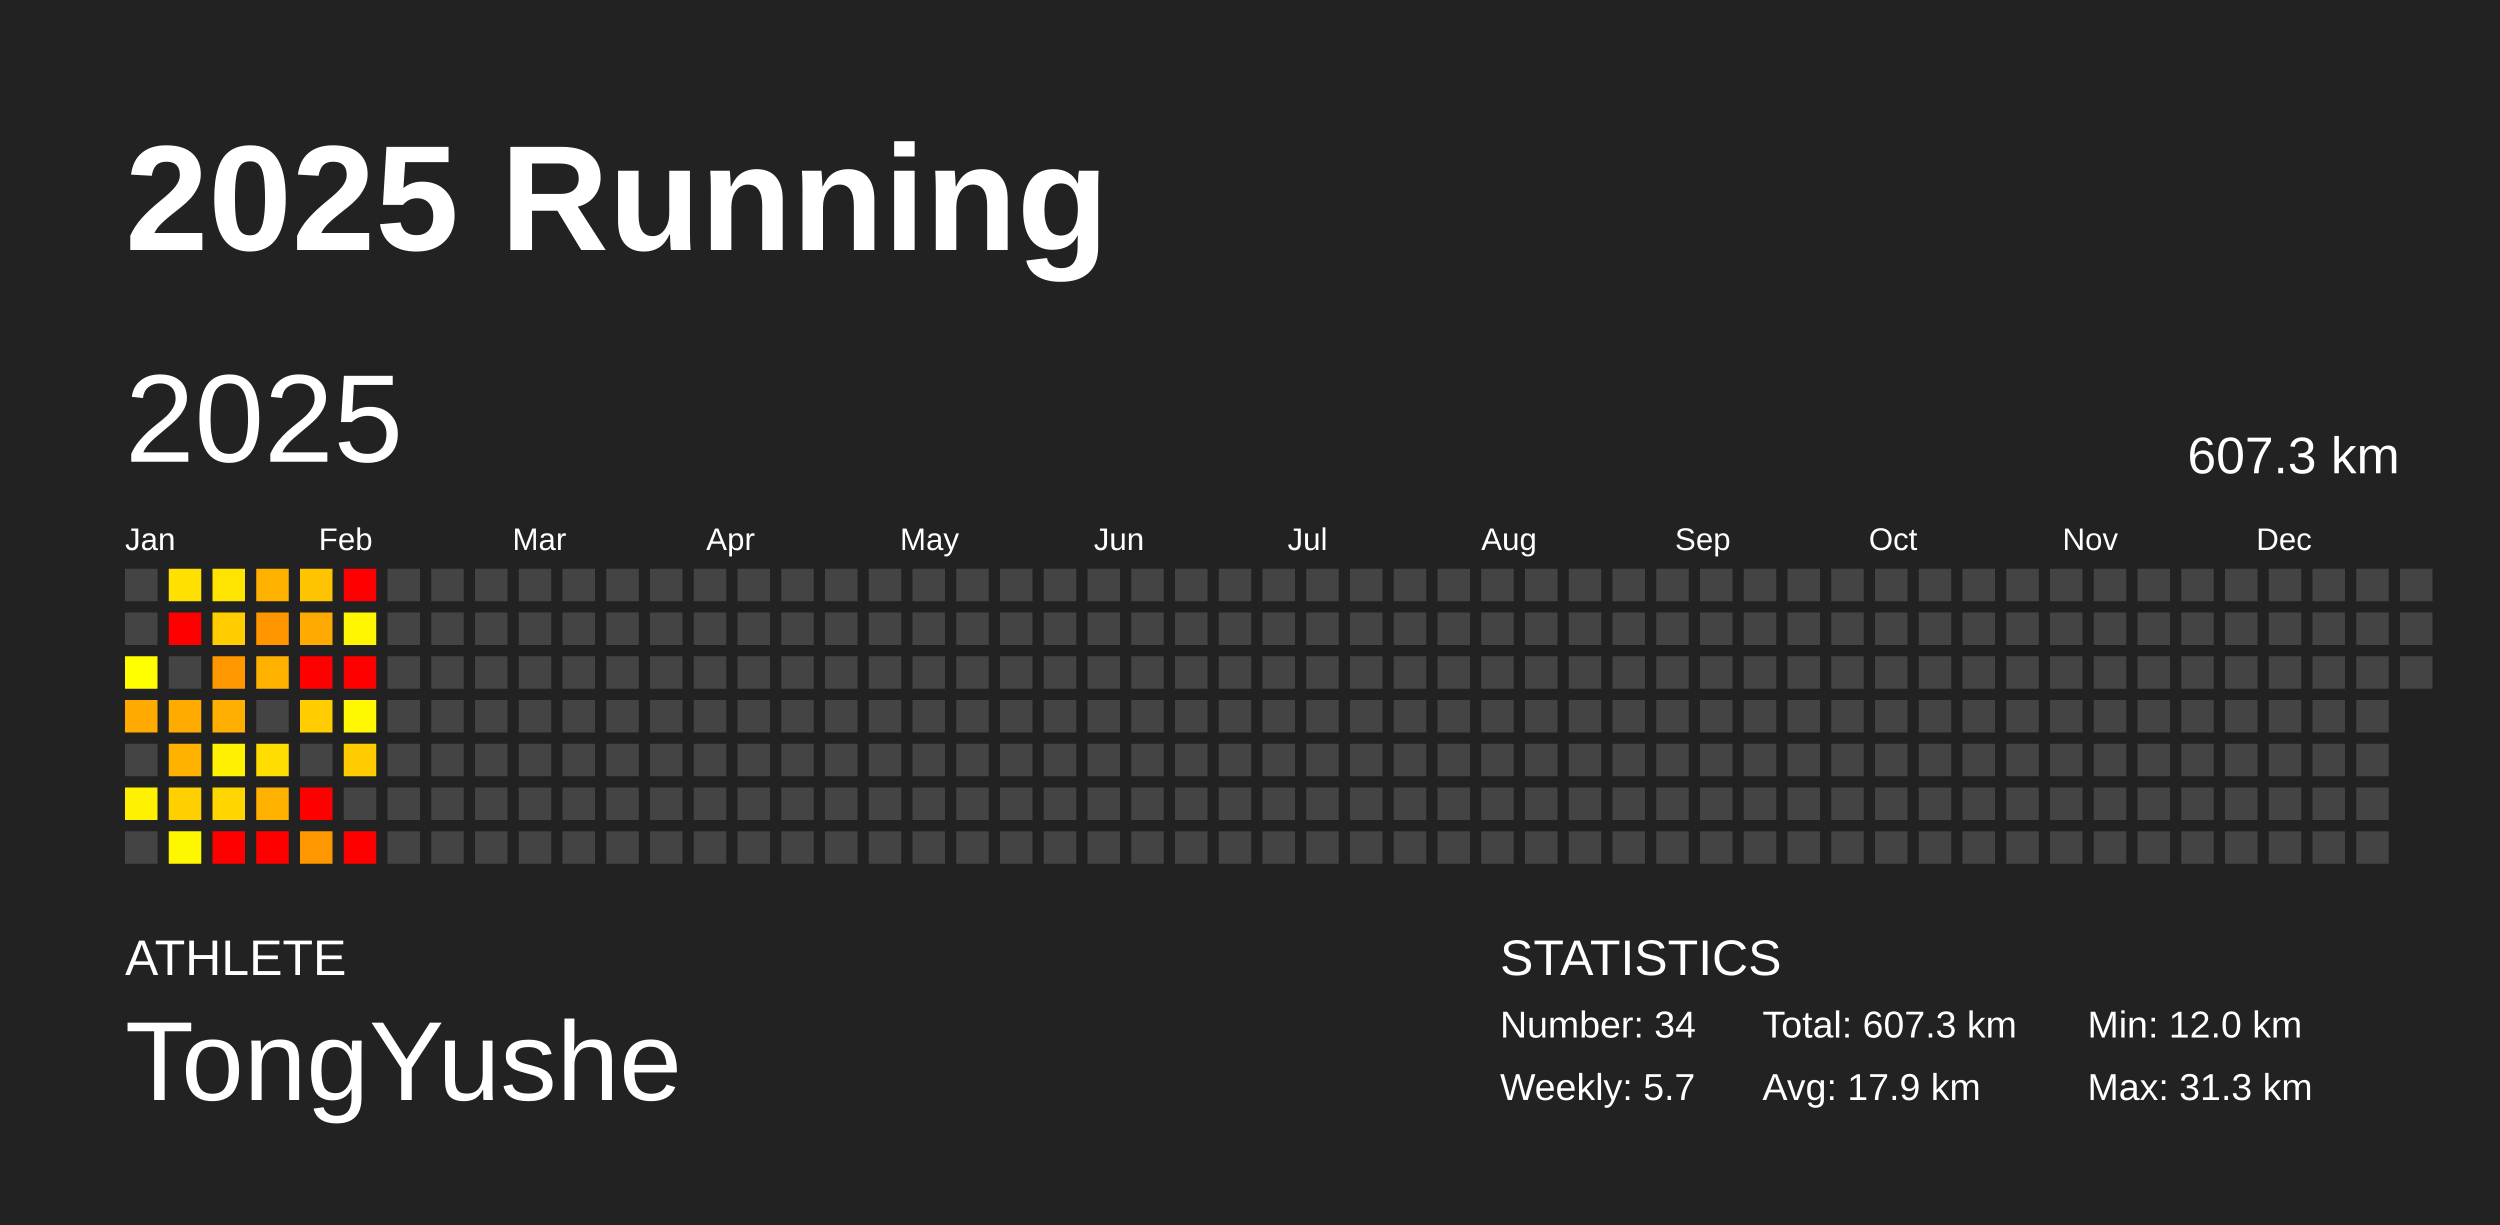
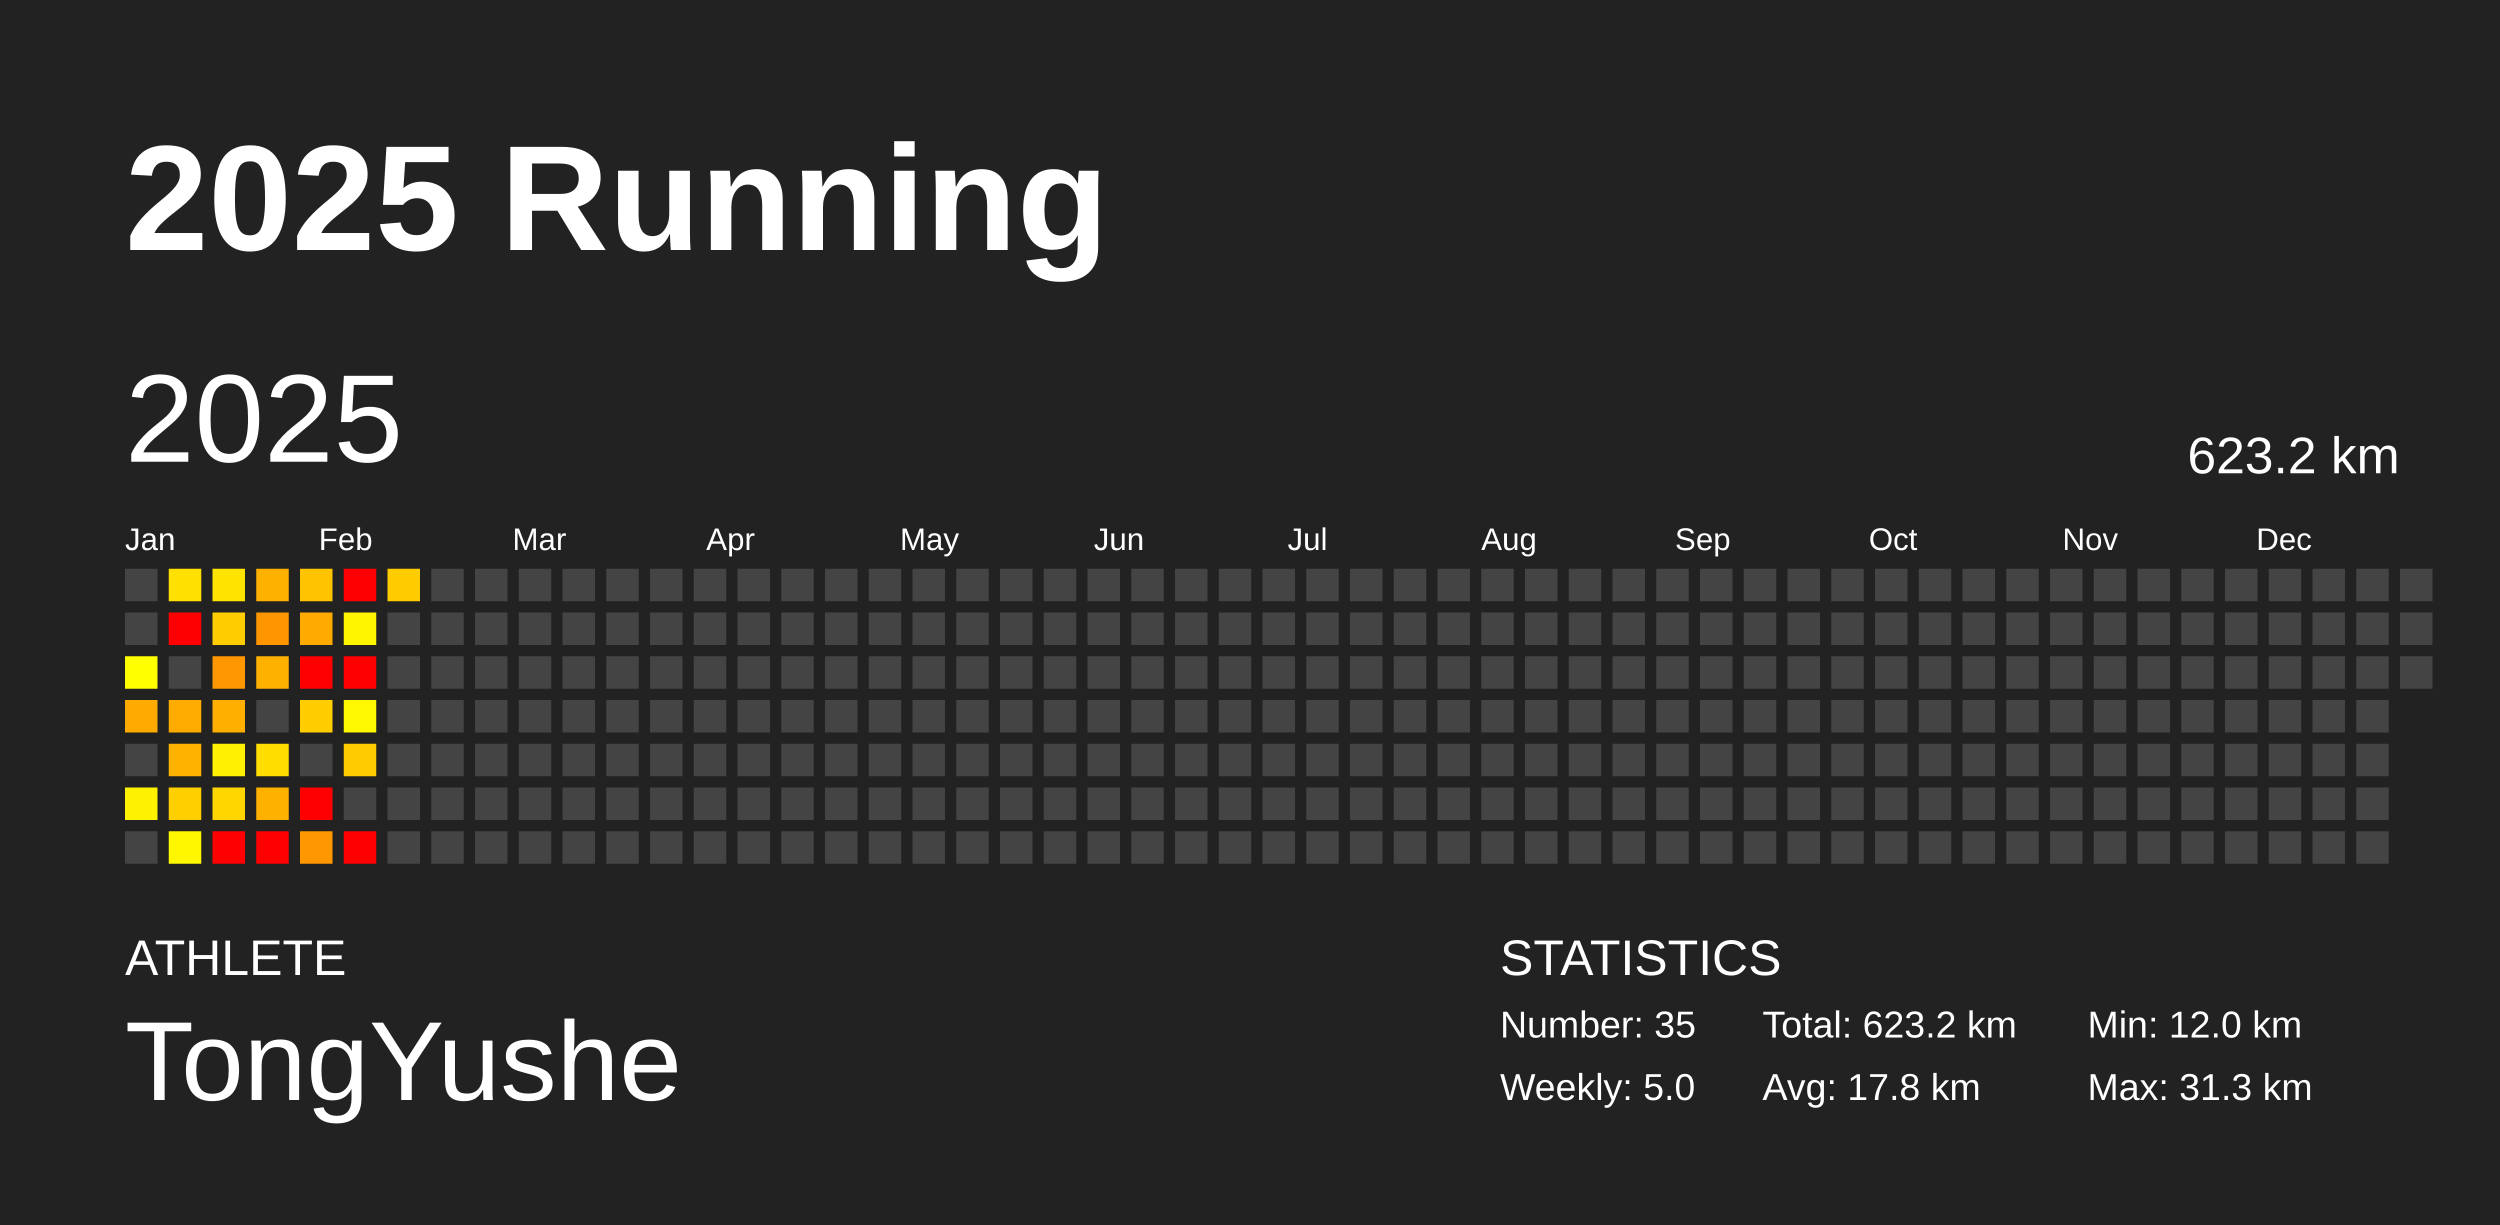
<svg xmlns="http://www.w3.org/2000/svg" baseProfile="full" height="98mm" version="1.1" viewBox="0,0,200,98" width="200mm">
  <defs />
  <rect fill="#222222" height="98" width="200" x="0" y="0" />
  <text fill="#FFFFFF" style="font-size:12px; font-family:Arial; font-weight:bold;" x="10" y="20">2025 Running</text>
  <text fill="#FFFFFF" style="font-size:4px; font-family:Arial" x="10" y="78">ATHLETE</text>
  <text fill="#FFFFFF" style="font-size:9px; font-family:Arial" x="10" y="88">TongYushe</text>
  <text fill="#FFFFFF" style="font-size:4px; font-family:Arial" x="120" y="78">STATISTICS</text>
-   <text fill="#FFFFFF" style="font-size:3px; font-family:Arial" x="120" y="83">Number: 34</text>
-   <text fill="#FFFFFF" style="font-size:3px; font-family:Arial" x="120" y="88">Weekly: 5.7</text>
-   <text fill="#FFFFFF" style="font-size:3px; font-family:Arial" x="141" y="83">Total: 607.3 km</text>
-   <text fill="#FFFFFF" style="font-size:3px; font-family:Arial" x="141" y="88">Avg: 17.9 km</text>
+   <text fill="#FFFFFF" style="font-size:3px; font-family:Arial" x="120" y="83">Number: 35</text>
+   <text fill="#FFFFFF" style="font-size:3px; font-family:Arial" x="120" y="88">Weekly: 5.0</text>
+   <text fill="#FFFFFF" style="font-size:3px; font-family:Arial" x="141" y="83">Total: 623.2 km</text>
+   <text fill="#FFFFFF" style="font-size:3px; font-family:Arial" x="141" y="88">Avg: 17.8 km</text>
  <text fill="#FFFFFF" style="font-size:3px; font-family:Arial" x="167" y="83">Min: 12.0 km</text>
  <text fill="#FFFFFF" style="font-size:3px; font-family:Arial" x="167" y="88">Max: 31.3 km</text>
  <text dominant-baseline="hanging" fill="#FFFFFF" style="font-size:10.0px; font-family:Arial;" x="10" y="30">2025</text>
-   <text dominant-baseline="hanging" fill="#FFFFFF" style="font-size:4.125px; font-family:Arial;" x="175" y="35">607.3 km</text>
+   <text dominant-baseline="hanging" fill="#FFFFFF" style="font-size:4.125px; font-family:Arial;" x="175" y="35">623.2 km</text>
  <text fill="#FFFFFF" style="font-size:2.5px; font-family:Arial" x="10.0" y="44">Jan</text>
  <text fill="#FFFFFF" style="font-size:2.5px; font-family:Arial" x="25.5" y="44">Feb</text>
  <text fill="#FFFFFF" style="font-size:2.5px; font-family:Arial" x="41.0" y="44">Mar</text>
  <text fill="#FFFFFF" style="font-size:2.5px; font-family:Arial" x="56.5" y="44">Apr</text>
  <text fill="#FFFFFF" style="font-size:2.5px; font-family:Arial" x="72.0" y="44">May</text>
  <text fill="#FFFFFF" style="font-size:2.5px; font-family:Arial" x="87.5" y="44">Jun</text>
  <text fill="#FFFFFF" style="font-size:2.5px; font-family:Arial" x="103.0" y="44">Jul</text>
  <text fill="#FFFFFF" style="font-size:2.5px; font-family:Arial" x="118.5" y="44">Aug</text>
  <text fill="#FFFFFF" style="font-size:2.5px; font-family:Arial" x="134.0" y="44">Sep</text>
  <text fill="#FFFFFF" style="font-size:2.5px; font-family:Arial" x="149.5" y="44">Oct</text>
  <text fill="#FFFFFF" style="font-size:2.5px; font-family:Arial" x="165.0" y="44">Nov</text>
  <text fill="#FFFFFF" style="font-size:2.5px; font-family:Arial" x="180.5" y="44">Dec</text>
  <rect fill="#444444" height="2.6" width="2.6" x="10.0" y="45.5" />
  <rect fill="#444444" height="2.6" width="2.6" x="10.0" y="49.0" />
  <rect fill="#ffff00" height="2.6" width="2.6" x="10.0" y="52.5" />
  <rect fill="#ffaa00" height="2.6" width="2.6" x="10.0" y="56.0" />
  <rect fill="#444444" height="2.6" width="2.6" x="10.0" y="59.5" />
  <rect fill="#fff200" height="2.6" width="2.6" x="10.0" y="63.0" />
  <rect fill="#444444" height="2.6" width="2.6" x="10.0" y="66.5" />
  <rect fill="#ffe000" height="2.6" width="2.6" x="13.5" y="45.5" />
  <rect fill="red" height="2.6" width="2.6" x="13.5" y="49.0" />
  <rect fill="#444444" height="2.6" width="2.6" x="13.5" y="52.5" />
  <rect fill="#ffab00" height="2.6" width="2.6" x="13.5" y="56.0" />
  <rect fill="#ffb200" height="2.6" width="2.6" x="13.5" y="59.5" />
  <rect fill="#ffcf00" height="2.6" width="2.6" x="13.5" y="63.0" />
  <rect fill="#fff700" height="2.6" width="2.6" x="13.5" y="66.5" />
  <rect fill="#ffe400" height="2.6" width="2.6" x="17.0" y="45.5" />
  <rect fill="#ffcd00" height="2.6" width="2.6" x="17.0" y="49.0" />
  <rect fill="#ff9800" height="2.6" width="2.6" x="17.0" y="52.5" />
  <rect fill="#ffaf00" height="2.6" width="2.6" x="17.0" y="56.0" />
  <rect fill="#fff100" height="2.6" width="2.6" x="17.0" y="59.5" />
  <rect fill="#ffd600" height="2.6" width="2.6" x="17.0" y="63.0" />
  <rect fill="red" height="2.6" width="2.6" x="17.0" y="66.5" />
  <rect fill="#ffb100" height="2.6" width="2.6" x="20.5" y="45.5" />
  <rect fill="#ff9600" height="2.6" width="2.6" x="20.5" y="49.0" />
  <rect fill="#ffb100" height="2.6" width="2.6" x="20.5" y="52.5" />
  <rect fill="#444444" height="2.6" width="2.6" x="20.5" y="56.0" />
  <rect fill="#ffdd00" height="2.6" width="2.6" x="20.5" y="59.5" />
  <rect fill="#ffb100" height="2.6" width="2.6" x="20.5" y="63.0" />
  <rect fill="red" height="2.6" width="2.6" x="20.5" y="66.5" />
  <rect fill="#ffc300" height="2.6" width="2.6" x="24.0" y="45.5" />
  <rect fill="#ffaa00" height="2.6" width="2.6" x="24.0" y="49.0" />
  <rect fill="red" height="2.6" width="2.6" x="24.0" y="52.5" />
  <rect fill="#ffcd00" height="2.6" width="2.6" x="24.0" y="56.0" />
  <rect fill="#444444" height="2.6" width="2.6" x="24.0" y="59.5" />
  <rect fill="red" height="2.6" width="2.6" x="24.0" y="63.0" />
  <rect fill="#ff9800" height="2.6" width="2.6" x="24.0" y="66.5" />
  <rect fill="red" height="2.6" width="2.6" x="27.5" y="45.5" />
  <rect fill="#fff500" height="2.6" width="2.6" x="27.5" y="49.0" />
  <rect fill="red" height="2.6" width="2.6" x="27.5" y="52.5" />
  <rect fill="#fff800" height="2.6" width="2.6" x="27.5" y="56.0" />
  <rect fill="#ffcb00" height="2.6" width="2.6" x="27.5" y="59.5" />
  <rect fill="#444444" height="2.6" width="2.6" x="27.5" y="63.0" />
  <rect fill="red" height="2.6" width="2.6" x="27.5" y="66.5" />
-   <rect fill="#444444" height="2.6" width="2.6" x="31.0" y="45.5" />
+   <rect fill="#ffcc00" height="2.6" width="2.6" x="31.0" y="45.5" />
  <rect fill="#444444" height="2.6" width="2.6" x="31.0" y="49.0" />
  <rect fill="#444444" height="2.6" width="2.6" x="31.0" y="52.5" />
  <rect fill="#444444" height="2.6" width="2.6" x="31.0" y="56.0" />
  <rect fill="#444444" height="2.6" width="2.6" x="31.0" y="59.5" />
  <rect fill="#444444" height="2.6" width="2.6" x="31.0" y="63.0" />
  <rect fill="#444444" height="2.6" width="2.6" x="31.0" y="66.5" />
  <rect fill="#444444" height="2.6" width="2.6" x="34.5" y="45.5" />
  <rect fill="#444444" height="2.6" width="2.6" x="34.5" y="49.0" />
  <rect fill="#444444" height="2.6" width="2.6" x="34.5" y="52.5" />
  <rect fill="#444444" height="2.6" width="2.6" x="34.5" y="56.0" />
  <rect fill="#444444" height="2.6" width="2.6" x="34.5" y="59.5" />
  <rect fill="#444444" height="2.6" width="2.6" x="34.5" y="63.0" />
  <rect fill="#444444" height="2.6" width="2.6" x="34.5" y="66.5" />
  <rect fill="#444444" height="2.6" width="2.6" x="38.0" y="45.5" />
  <rect fill="#444444" height="2.6" width="2.6" x="38.0" y="49.0" />
  <rect fill="#444444" height="2.6" width="2.6" x="38.0" y="52.5" />
  <rect fill="#444444" height="2.6" width="2.6" x="38.0" y="56.0" />
  <rect fill="#444444" height="2.6" width="2.6" x="38.0" y="59.5" />
  <rect fill="#444444" height="2.6" width="2.6" x="38.0" y="63.0" />
  <rect fill="#444444" height="2.6" width="2.6" x="38.0" y="66.5" />
  <rect fill="#444444" height="2.6" width="2.6" x="41.5" y="45.5" />
  <rect fill="#444444" height="2.6" width="2.6" x="41.5" y="49.0" />
  <rect fill="#444444" height="2.6" width="2.6" x="41.5" y="52.5" />
  <rect fill="#444444" height="2.6" width="2.6" x="41.5" y="56.0" />
  <rect fill="#444444" height="2.6" width="2.6" x="41.5" y="59.5" />
  <rect fill="#444444" height="2.6" width="2.6" x="41.5" y="63.0" />
  <rect fill="#444444" height="2.6" width="2.6" x="41.5" y="66.5" />
  <rect fill="#444444" height="2.6" width="2.6" x="45.0" y="45.5" />
  <rect fill="#444444" height="2.6" width="2.6" x="45.0" y="49.0" />
  <rect fill="#444444" height="2.6" width="2.6" x="45.0" y="52.5" />
  <rect fill="#444444" height="2.6" width="2.6" x="45.0" y="56.0" />
  <rect fill="#444444" height="2.6" width="2.6" x="45.0" y="59.5" />
  <rect fill="#444444" height="2.6" width="2.6" x="45.0" y="63.0" />
  <rect fill="#444444" height="2.6" width="2.6" x="45.0" y="66.5" />
  <rect fill="#444444" height="2.6" width="2.6" x="48.5" y="45.5" />
  <rect fill="#444444" height="2.6" width="2.6" x="48.5" y="49.0" />
  <rect fill="#444444" height="2.6" width="2.6" x="48.5" y="52.5" />
  <rect fill="#444444" height="2.6" width="2.6" x="48.5" y="56.0" />
  <rect fill="#444444" height="2.6" width="2.6" x="48.5" y="59.5" />
  <rect fill="#444444" height="2.6" width="2.6" x="48.5" y="63.0" />
  <rect fill="#444444" height="2.6" width="2.6" x="48.5" y="66.5" />
  <rect fill="#444444" height="2.6" width="2.6" x="52.0" y="45.5" />
  <rect fill="#444444" height="2.6" width="2.6" x="52.0" y="49.0" />
  <rect fill="#444444" height="2.6" width="2.6" x="52.0" y="52.5" />
  <rect fill="#444444" height="2.6" width="2.6" x="52.0" y="56.0" />
  <rect fill="#444444" height="2.6" width="2.6" x="52.0" y="59.5" />
  <rect fill="#444444" height="2.6" width="2.6" x="52.0" y="63.0" />
  <rect fill="#444444" height="2.6" width="2.6" x="52.0" y="66.5" />
  <rect fill="#444444" height="2.6" width="2.6" x="55.5" y="45.5" />
  <rect fill="#444444" height="2.6" width="2.6" x="55.5" y="49.0" />
  <rect fill="#444444" height="2.6" width="2.6" x="55.5" y="52.5" />
  <rect fill="#444444" height="2.6" width="2.6" x="55.5" y="56.0" />
  <rect fill="#444444" height="2.6" width="2.6" x="55.5" y="59.5" />
  <rect fill="#444444" height="2.6" width="2.6" x="55.5" y="63.0" />
  <rect fill="#444444" height="2.6" width="2.6" x="55.5" y="66.5" />
  <rect fill="#444444" height="2.6" width="2.6" x="59.0" y="45.5" />
  <rect fill="#444444" height="2.6" width="2.6" x="59.0" y="49.0" />
  <rect fill="#444444" height="2.6" width="2.6" x="59.0" y="52.5" />
  <rect fill="#444444" height="2.6" width="2.6" x="59.0" y="56.0" />
  <rect fill="#444444" height="2.6" width="2.6" x="59.0" y="59.5" />
  <rect fill="#444444" height="2.6" width="2.6" x="59.0" y="63.0" />
  <rect fill="#444444" height="2.6" width="2.6" x="59.0" y="66.5" />
  <rect fill="#444444" height="2.6" width="2.6" x="62.5" y="45.5" />
  <rect fill="#444444" height="2.6" width="2.6" x="62.5" y="49.0" />
  <rect fill="#444444" height="2.6" width="2.6" x="62.5" y="52.5" />
  <rect fill="#444444" height="2.6" width="2.6" x="62.5" y="56.0" />
  <rect fill="#444444" height="2.6" width="2.6" x="62.5" y="59.5" />
  <rect fill="#444444" height="2.6" width="2.6" x="62.5" y="63.0" />
  <rect fill="#444444" height="2.6" width="2.6" x="62.5" y="66.5" />
  <rect fill="#444444" height="2.6" width="2.6" x="66.0" y="45.5" />
  <rect fill="#444444" height="2.6" width="2.6" x="66.0" y="49.0" />
  <rect fill="#444444" height="2.6" width="2.6" x="66.0" y="52.5" />
  <rect fill="#444444" height="2.6" width="2.6" x="66.0" y="56.0" />
  <rect fill="#444444" height="2.6" width="2.6" x="66.0" y="59.5" />
  <rect fill="#444444" height="2.6" width="2.6" x="66.0" y="63.0" />
  <rect fill="#444444" height="2.6" width="2.6" x="66.0" y="66.5" />
  <rect fill="#444444" height="2.6" width="2.6" x="69.5" y="45.5" />
  <rect fill="#444444" height="2.6" width="2.6" x="69.5" y="49.0" />
  <rect fill="#444444" height="2.6" width="2.6" x="69.5" y="52.5" />
  <rect fill="#444444" height="2.6" width="2.6" x="69.5" y="56.0" />
  <rect fill="#444444" height="2.6" width="2.6" x="69.5" y="59.5" />
  <rect fill="#444444" height="2.6" width="2.6" x="69.5" y="63.0" />
  <rect fill="#444444" height="2.6" width="2.6" x="69.5" y="66.5" />
  <rect fill="#444444" height="2.6" width="2.6" x="73.0" y="45.5" />
  <rect fill="#444444" height="2.6" width="2.6" x="73.0" y="49.0" />
  <rect fill="#444444" height="2.6" width="2.6" x="73.0" y="52.5" />
  <rect fill="#444444" height="2.6" width="2.6" x="73.0" y="56.0" />
  <rect fill="#444444" height="2.6" width="2.6" x="73.0" y="59.5" />
  <rect fill="#444444" height="2.6" width="2.6" x="73.0" y="63.0" />
  <rect fill="#444444" height="2.6" width="2.6" x="73.0" y="66.5" />
  <rect fill="#444444" height="2.6" width="2.6" x="76.5" y="45.5" />
  <rect fill="#444444" height="2.6" width="2.6" x="76.5" y="49.0" />
  <rect fill="#444444" height="2.6" width="2.6" x="76.5" y="52.5" />
  <rect fill="#444444" height="2.6" width="2.6" x="76.5" y="56.0" />
  <rect fill="#444444" height="2.6" width="2.6" x="76.5" y="59.5" />
  <rect fill="#444444" height="2.6" width="2.6" x="76.5" y="63.0" />
  <rect fill="#444444" height="2.6" width="2.6" x="76.5" y="66.5" />
  <rect fill="#444444" height="2.6" width="2.6" x="80.0" y="45.5" />
  <rect fill="#444444" height="2.6" width="2.6" x="80.0" y="49.0" />
  <rect fill="#444444" height="2.6" width="2.6" x="80.0" y="52.5" />
  <rect fill="#444444" height="2.6" width="2.6" x="80.0" y="56.0" />
  <rect fill="#444444" height="2.6" width="2.6" x="80.0" y="59.5" />
  <rect fill="#444444" height="2.6" width="2.6" x="80.0" y="63.0" />
  <rect fill="#444444" height="2.6" width="2.6" x="80.0" y="66.5" />
  <rect fill="#444444" height="2.6" width="2.6" x="83.5" y="45.5" />
  <rect fill="#444444" height="2.6" width="2.6" x="83.5" y="49.0" />
  <rect fill="#444444" height="2.6" width="2.6" x="83.5" y="52.5" />
  <rect fill="#444444" height="2.6" width="2.6" x="83.5" y="56.0" />
  <rect fill="#444444" height="2.6" width="2.6" x="83.5" y="59.5" />
  <rect fill="#444444" height="2.6" width="2.6" x="83.5" y="63.0" />
  <rect fill="#444444" height="2.6" width="2.6" x="83.5" y="66.5" />
  <rect fill="#444444" height="2.6" width="2.6" x="87.0" y="45.5" />
  <rect fill="#444444" height="2.6" width="2.6" x="87.0" y="49.0" />
  <rect fill="#444444" height="2.6" width="2.6" x="87.0" y="52.5" />
  <rect fill="#444444" height="2.6" width="2.6" x="87.0" y="56.0" />
  <rect fill="#444444" height="2.6" width="2.6" x="87.0" y="59.5" />
  <rect fill="#444444" height="2.6" width="2.6" x="87.0" y="63.0" />
  <rect fill="#444444" height="2.6" width="2.6" x="87.0" y="66.5" />
  <rect fill="#444444" height="2.6" width="2.6" x="90.5" y="45.5" />
  <rect fill="#444444" height="2.6" width="2.6" x="90.5" y="49.0" />
  <rect fill="#444444" height="2.6" width="2.6" x="90.5" y="52.5" />
  <rect fill="#444444" height="2.6" width="2.6" x="90.5" y="56.0" />
  <rect fill="#444444" height="2.6" width="2.6" x="90.5" y="59.5" />
  <rect fill="#444444" height="2.6" width="2.6" x="90.5" y="63.0" />
  <rect fill="#444444" height="2.6" width="2.6" x="90.5" y="66.5" />
  <rect fill="#444444" height="2.6" width="2.6" x="94.0" y="45.5" />
  <rect fill="#444444" height="2.6" width="2.6" x="94.0" y="49.0" />
  <rect fill="#444444" height="2.6" width="2.6" x="94.0" y="52.5" />
  <rect fill="#444444" height="2.6" width="2.6" x="94.0" y="56.0" />
  <rect fill="#444444" height="2.6" width="2.6" x="94.0" y="59.5" />
  <rect fill="#444444" height="2.6" width="2.6" x="94.0" y="63.0" />
  <rect fill="#444444" height="2.6" width="2.6" x="94.0" y="66.5" />
  <rect fill="#444444" height="2.6" width="2.6" x="97.5" y="45.5" />
  <rect fill="#444444" height="2.6" width="2.6" x="97.5" y="49.0" />
  <rect fill="#444444" height="2.6" width="2.6" x="97.5" y="52.5" />
  <rect fill="#444444" height="2.6" width="2.6" x="97.5" y="56.0" />
  <rect fill="#444444" height="2.6" width="2.6" x="97.5" y="59.5" />
  <rect fill="#444444" height="2.6" width="2.6" x="97.5" y="63.0" />
  <rect fill="#444444" height="2.6" width="2.6" x="97.5" y="66.5" />
  <rect fill="#444444" height="2.6" width="2.6" x="101.0" y="45.5" />
  <rect fill="#444444" height="2.6" width="2.6" x="101.0" y="49.0" />
  <rect fill="#444444" height="2.6" width="2.6" x="101.0" y="52.5" />
  <rect fill="#444444" height="2.6" width="2.6" x="101.0" y="56.0" />
  <rect fill="#444444" height="2.6" width="2.6" x="101.0" y="59.5" />
  <rect fill="#444444" height="2.6" width="2.6" x="101.0" y="63.0" />
  <rect fill="#444444" height="2.6" width="2.6" x="101.0" y="66.5" />
  <rect fill="#444444" height="2.6" width="2.6" x="104.5" y="45.5" />
  <rect fill="#444444" height="2.6" width="2.6" x="104.5" y="49.0" />
  <rect fill="#444444" height="2.6" width="2.6" x="104.5" y="52.5" />
  <rect fill="#444444" height="2.6" width="2.6" x="104.5" y="56.0" />
  <rect fill="#444444" height="2.6" width="2.6" x="104.5" y="59.5" />
  <rect fill="#444444" height="2.6" width="2.6" x="104.5" y="63.0" />
  <rect fill="#444444" height="2.6" width="2.6" x="104.5" y="66.5" />
  <rect fill="#444444" height="2.6" width="2.6" x="108.0" y="45.5" />
  <rect fill="#444444" height="2.6" width="2.6" x="108.0" y="49.0" />
  <rect fill="#444444" height="2.6" width="2.6" x="108.0" y="52.5" />
  <rect fill="#444444" height="2.6" width="2.6" x="108.0" y="56.0" />
  <rect fill="#444444" height="2.6" width="2.6" x="108.0" y="59.5" />
  <rect fill="#444444" height="2.6" width="2.6" x="108.0" y="63.0" />
  <rect fill="#444444" height="2.6" width="2.6" x="108.0" y="66.5" />
  <rect fill="#444444" height="2.6" width="2.6" x="111.5" y="45.5" />
  <rect fill="#444444" height="2.6" width="2.6" x="111.5" y="49.0" />
  <rect fill="#444444" height="2.6" width="2.6" x="111.5" y="52.5" />
  <rect fill="#444444" height="2.6" width="2.6" x="111.5" y="56.0" />
  <rect fill="#444444" height="2.6" width="2.6" x="111.5" y="59.5" />
  <rect fill="#444444" height="2.6" width="2.6" x="111.5" y="63.0" />
  <rect fill="#444444" height="2.6" width="2.6" x="111.5" y="66.5" />
  <rect fill="#444444" height="2.6" width="2.6" x="115.0" y="45.5" />
  <rect fill="#444444" height="2.6" width="2.6" x="115.0" y="49.0" />
  <rect fill="#444444" height="2.6" width="2.6" x="115.0" y="52.5" />
  <rect fill="#444444" height="2.6" width="2.6" x="115.0" y="56.0" />
  <rect fill="#444444" height="2.6" width="2.6" x="115.0" y="59.5" />
  <rect fill="#444444" height="2.6" width="2.6" x="115.0" y="63.0" />
  <rect fill="#444444" height="2.6" width="2.6" x="115.0" y="66.5" />
  <rect fill="#444444" height="2.6" width="2.6" x="118.5" y="45.5" />
  <rect fill="#444444" height="2.6" width="2.6" x="118.5" y="49.0" />
  <rect fill="#444444" height="2.6" width="2.6" x="118.5" y="52.5" />
  <rect fill="#444444" height="2.6" width="2.6" x="118.5" y="56.0" />
  <rect fill="#444444" height="2.6" width="2.6" x="118.5" y="59.5" />
  <rect fill="#444444" height="2.6" width="2.6" x="118.5" y="63.0" />
  <rect fill="#444444" height="2.6" width="2.6" x="118.5" y="66.5" />
  <rect fill="#444444" height="2.6" width="2.6" x="122.0" y="45.5" />
  <rect fill="#444444" height="2.6" width="2.6" x="122.0" y="49.0" />
  <rect fill="#444444" height="2.6" width="2.6" x="122.0" y="52.5" />
  <rect fill="#444444" height="2.6" width="2.6" x="122.0" y="56.0" />
  <rect fill="#444444" height="2.6" width="2.6" x="122.0" y="59.5" />
  <rect fill="#444444" height="2.6" width="2.6" x="122.0" y="63.0" />
  <rect fill="#444444" height="2.6" width="2.6" x="122.0" y="66.5" />
  <rect fill="#444444" height="2.6" width="2.6" x="125.5" y="45.5" />
  <rect fill="#444444" height="2.6" width="2.6" x="125.5" y="49.0" />
  <rect fill="#444444" height="2.6" width="2.6" x="125.5" y="52.5" />
  <rect fill="#444444" height="2.6" width="2.6" x="125.5" y="56.0" />
  <rect fill="#444444" height="2.6" width="2.6" x="125.5" y="59.5" />
  <rect fill="#444444" height="2.6" width="2.6" x="125.5" y="63.0" />
  <rect fill="#444444" height="2.6" width="2.6" x="125.5" y="66.5" />
  <rect fill="#444444" height="2.6" width="2.6" x="129.0" y="45.5" />
  <rect fill="#444444" height="2.6" width="2.6" x="129.0" y="49.0" />
  <rect fill="#444444" height="2.6" width="2.6" x="129.0" y="52.5" />
  <rect fill="#444444" height="2.6" width="2.6" x="129.0" y="56.0" />
  <rect fill="#444444" height="2.6" width="2.6" x="129.0" y="59.5" />
  <rect fill="#444444" height="2.6" width="2.6" x="129.0" y="63.0" />
  <rect fill="#444444" height="2.6" width="2.6" x="129.0" y="66.5" />
  <rect fill="#444444" height="2.6" width="2.6" x="132.5" y="45.5" />
  <rect fill="#444444" height="2.6" width="2.6" x="132.5" y="49.0" />
  <rect fill="#444444" height="2.6" width="2.6" x="132.5" y="52.5" />
  <rect fill="#444444" height="2.6" width="2.6" x="132.5" y="56.0" />
  <rect fill="#444444" height="2.6" width="2.6" x="132.5" y="59.5" />
  <rect fill="#444444" height="2.6" width="2.6" x="132.5" y="63.0" />
  <rect fill="#444444" height="2.6" width="2.6" x="132.5" y="66.5" />
  <rect fill="#444444" height="2.6" width="2.6" x="136.0" y="45.5" />
  <rect fill="#444444" height="2.6" width="2.6" x="136.0" y="49.0" />
  <rect fill="#444444" height="2.6" width="2.6" x="136.0" y="52.5" />
  <rect fill="#444444" height="2.6" width="2.6" x="136.0" y="56.0" />
  <rect fill="#444444" height="2.6" width="2.6" x="136.0" y="59.5" />
  <rect fill="#444444" height="2.6" width="2.6" x="136.0" y="63.0" />
  <rect fill="#444444" height="2.6" width="2.6" x="136.0" y="66.5" />
  <rect fill="#444444" height="2.6" width="2.6" x="139.5" y="45.5" />
  <rect fill="#444444" height="2.6" width="2.6" x="139.5" y="49.0" />
  <rect fill="#444444" height="2.6" width="2.6" x="139.5" y="52.5" />
  <rect fill="#444444" height="2.6" width="2.6" x="139.5" y="56.0" />
  <rect fill="#444444" height="2.6" width="2.6" x="139.5" y="59.5" />
  <rect fill="#444444" height="2.6" width="2.6" x="139.5" y="63.0" />
  <rect fill="#444444" height="2.6" width="2.6" x="139.5" y="66.5" />
  <rect fill="#444444" height="2.6" width="2.6" x="143.0" y="45.5" />
  <rect fill="#444444" height="2.6" width="2.6" x="143.0" y="49.0" />
  <rect fill="#444444" height="2.6" width="2.6" x="143.0" y="52.5" />
  <rect fill="#444444" height="2.6" width="2.6" x="143.0" y="56.0" />
  <rect fill="#444444" height="2.6" width="2.6" x="143.0" y="59.5" />
  <rect fill="#444444" height="2.6" width="2.6" x="143.0" y="63.0" />
  <rect fill="#444444" height="2.6" width="2.6" x="143.0" y="66.5" />
  <rect fill="#444444" height="2.6" width="2.6" x="146.5" y="45.5" />
  <rect fill="#444444" height="2.6" width="2.6" x="146.5" y="49.0" />
  <rect fill="#444444" height="2.6" width="2.6" x="146.5" y="52.5" />
  <rect fill="#444444" height="2.6" width="2.6" x="146.5" y="56.0" />
  <rect fill="#444444" height="2.6" width="2.6" x="146.5" y="59.5" />
  <rect fill="#444444" height="2.6" width="2.6" x="146.5" y="63.0" />
  <rect fill="#444444" height="2.6" width="2.6" x="146.5" y="66.5" />
  <rect fill="#444444" height="2.6" width="2.6" x="150.0" y="45.5" />
  <rect fill="#444444" height="2.6" width="2.6" x="150.0" y="49.0" />
  <rect fill="#444444" height="2.6" width="2.6" x="150.0" y="52.5" />
  <rect fill="#444444" height="2.6" width="2.6" x="150.0" y="56.0" />
  <rect fill="#444444" height="2.6" width="2.6" x="150.0" y="59.5" />
  <rect fill="#444444" height="2.6" width="2.6" x="150.0" y="63.0" />
  <rect fill="#444444" height="2.6" width="2.6" x="150.0" y="66.5" />
  <rect fill="#444444" height="2.6" width="2.6" x="153.5" y="45.5" />
  <rect fill="#444444" height="2.6" width="2.6" x="153.5" y="49.0" />
  <rect fill="#444444" height="2.6" width="2.6" x="153.5" y="52.5" />
  <rect fill="#444444" height="2.6" width="2.6" x="153.5" y="56.0" />
  <rect fill="#444444" height="2.6" width="2.6" x="153.5" y="59.5" />
  <rect fill="#444444" height="2.6" width="2.6" x="153.5" y="63.0" />
  <rect fill="#444444" height="2.6" width="2.6" x="153.5" y="66.5" />
  <rect fill="#444444" height="2.6" width="2.6" x="157.0" y="45.5" />
  <rect fill="#444444" height="2.6" width="2.6" x="157.0" y="49.0" />
  <rect fill="#444444" height="2.6" width="2.6" x="157.0" y="52.5" />
  <rect fill="#444444" height="2.6" width="2.6" x="157.0" y="56.0" />
  <rect fill="#444444" height="2.6" width="2.6" x="157.0" y="59.5" />
  <rect fill="#444444" height="2.6" width="2.6" x="157.0" y="63.0" />
  <rect fill="#444444" height="2.6" width="2.6" x="157.0" y="66.5" />
  <rect fill="#444444" height="2.6" width="2.6" x="160.5" y="45.5" />
  <rect fill="#444444" height="2.6" width="2.6" x="160.5" y="49.0" />
  <rect fill="#444444" height="2.6" width="2.6" x="160.5" y="52.5" />
  <rect fill="#444444" height="2.6" width="2.6" x="160.5" y="56.0" />
  <rect fill="#444444" height="2.6" width="2.6" x="160.5" y="59.5" />
  <rect fill="#444444" height="2.6" width="2.6" x="160.5" y="63.0" />
  <rect fill="#444444" height="2.6" width="2.6" x="160.5" y="66.5" />
  <rect fill="#444444" height="2.6" width="2.6" x="164.0" y="45.5" />
  <rect fill="#444444" height="2.6" width="2.6" x="164.0" y="49.0" />
  <rect fill="#444444" height="2.6" width="2.6" x="164.0" y="52.5" />
  <rect fill="#444444" height="2.6" width="2.6" x="164.0" y="56.0" />
  <rect fill="#444444" height="2.6" width="2.6" x="164.0" y="59.5" />
  <rect fill="#444444" height="2.6" width="2.6" x="164.0" y="63.0" />
  <rect fill="#444444" height="2.6" width="2.6" x="164.0" y="66.5" />
  <rect fill="#444444" height="2.6" width="2.6" x="167.5" y="45.5" />
  <rect fill="#444444" height="2.6" width="2.6" x="167.5" y="49.0" />
  <rect fill="#444444" height="2.6" width="2.6" x="167.5" y="52.5" />
  <rect fill="#444444" height="2.6" width="2.6" x="167.5" y="56.0" />
  <rect fill="#444444" height="2.6" width="2.6" x="167.5" y="59.5" />
  <rect fill="#444444" height="2.6" width="2.6" x="167.5" y="63.0" />
  <rect fill="#444444" height="2.6" width="2.6" x="167.5" y="66.5" />
  <rect fill="#444444" height="2.6" width="2.6" x="171.0" y="45.5" />
  <rect fill="#444444" height="2.6" width="2.6" x="171.0" y="49.0" />
  <rect fill="#444444" height="2.6" width="2.6" x="171.0" y="52.5" />
  <rect fill="#444444" height="2.6" width="2.6" x="171.0" y="56.0" />
  <rect fill="#444444" height="2.6" width="2.6" x="171.0" y="59.5" />
  <rect fill="#444444" height="2.6" width="2.6" x="171.0" y="63.0" />
  <rect fill="#444444" height="2.6" width="2.6" x="171.0" y="66.5" />
  <rect fill="#444444" height="2.6" width="2.6" x="174.5" y="45.5" />
  <rect fill="#444444" height="2.6" width="2.6" x="174.5" y="49.0" />
  <rect fill="#444444" height="2.6" width="2.6" x="174.5" y="52.5" />
  <rect fill="#444444" height="2.6" width="2.6" x="174.5" y="56.0" />
  <rect fill="#444444" height="2.6" width="2.6" x="174.5" y="59.5" />
  <rect fill="#444444" height="2.6" width="2.6" x="174.5" y="63.0" />
  <rect fill="#444444" height="2.6" width="2.6" x="174.5" y="66.5" />
  <rect fill="#444444" height="2.6" width="2.6" x="178.0" y="45.5" />
  <rect fill="#444444" height="2.6" width="2.6" x="178.0" y="49.0" />
  <rect fill="#444444" height="2.6" width="2.6" x="178.0" y="52.5" />
  <rect fill="#444444" height="2.6" width="2.6" x="178.0" y="56.0" />
  <rect fill="#444444" height="2.6" width="2.6" x="178.0" y="59.5" />
  <rect fill="#444444" height="2.6" width="2.6" x="178.0" y="63.0" />
  <rect fill="#444444" height="2.6" width="2.6" x="178.0" y="66.5" />
  <rect fill="#444444" height="2.6" width="2.6" x="181.5" y="45.5" />
  <rect fill="#444444" height="2.6" width="2.6" x="181.5" y="49.0" />
  <rect fill="#444444" height="2.6" width="2.6" x="181.5" y="52.5" />
  <rect fill="#444444" height="2.6" width="2.6" x="181.5" y="56.0" />
  <rect fill="#444444" height="2.6" width="2.6" x="181.5" y="59.5" />
  <rect fill="#444444" height="2.6" width="2.6" x="181.5" y="63.0" />
  <rect fill="#444444" height="2.6" width="2.6" x="181.5" y="66.5" />
  <rect fill="#444444" height="2.6" width="2.6" x="185.0" y="45.5" />
  <rect fill="#444444" height="2.6" width="2.6" x="185.0" y="49.0" />
  <rect fill="#444444" height="2.6" width="2.6" x="185.0" y="52.5" />
  <rect fill="#444444" height="2.6" width="2.6" x="185.0" y="56.0" />
  <rect fill="#444444" height="2.6" width="2.6" x="185.0" y="59.5" />
  <rect fill="#444444" height="2.6" width="2.6" x="185.0" y="63.0" />
  <rect fill="#444444" height="2.6" width="2.6" x="185.0" y="66.5" />
  <rect fill="#444444" height="2.6" width="2.6" x="188.5" y="45.5" />
  <rect fill="#444444" height="2.6" width="2.6" x="188.5" y="49.0" />
  <rect fill="#444444" height="2.6" width="2.6" x="188.5" y="52.5" />
  <rect fill="#444444" height="2.6" width="2.6" x="188.5" y="56.0" />
  <rect fill="#444444" height="2.6" width="2.6" x="188.5" y="59.5" />
  <rect fill="#444444" height="2.6" width="2.6" x="188.5" y="63.0" />
  <rect fill="#444444" height="2.6" width="2.6" x="188.5" y="66.5" />
  <rect fill="#444444" height="2.6" width="2.6" x="192.0" y="45.5" />
  <rect fill="#444444" height="2.6" width="2.6" x="192.0" y="49.0" />
  <rect fill="#444444" height="2.6" width="2.6" x="192.0" y="52.5" />
</svg>
